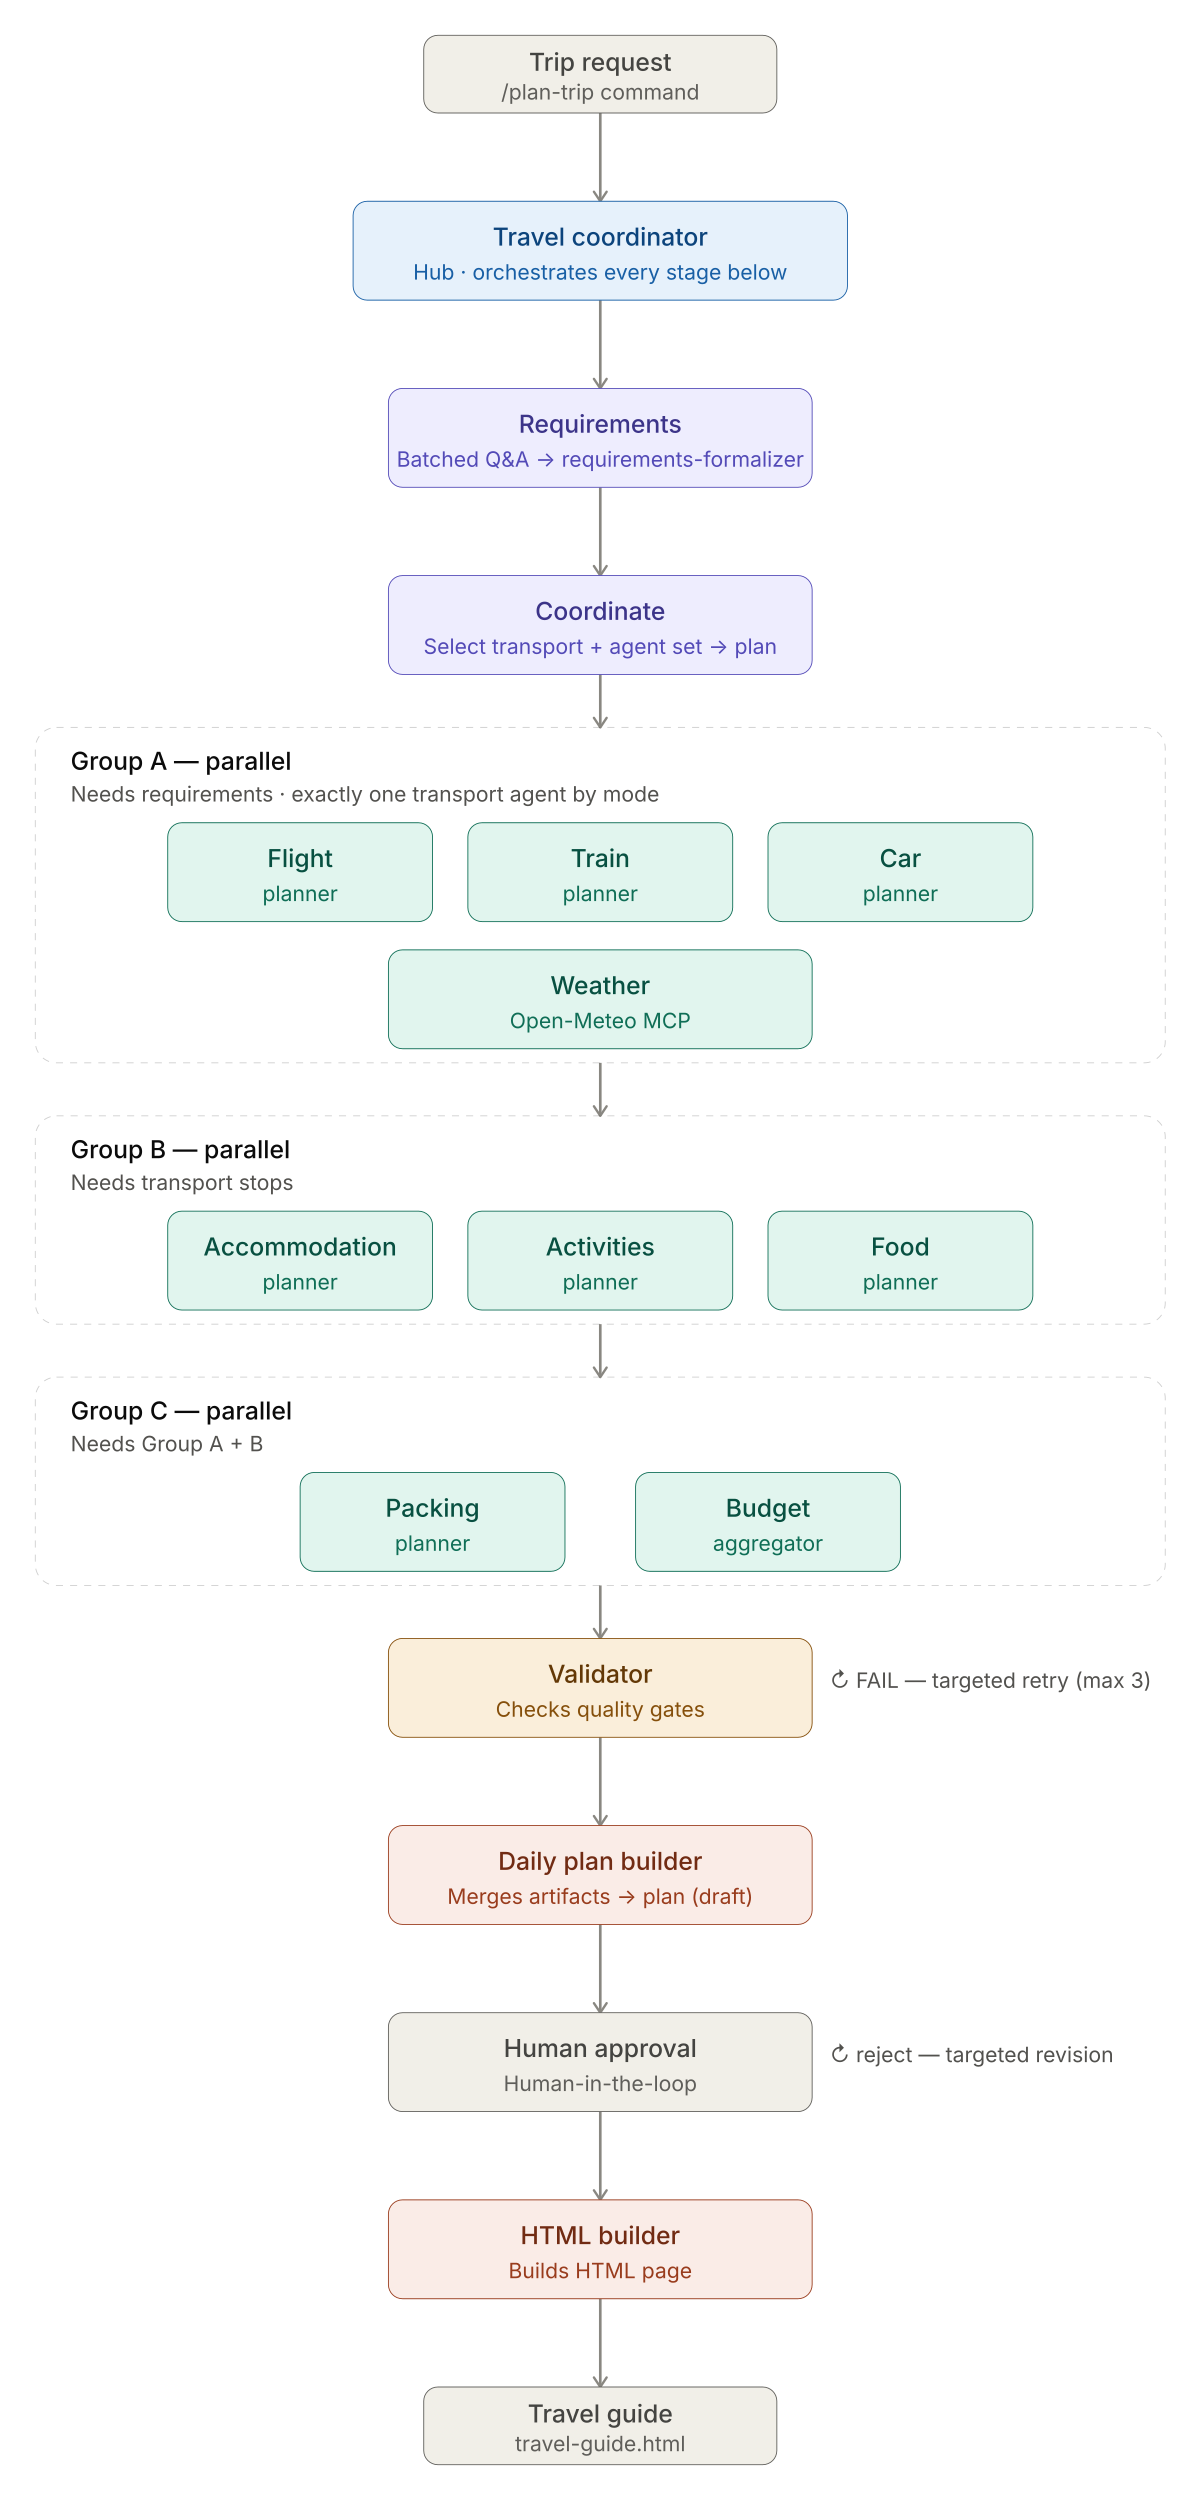
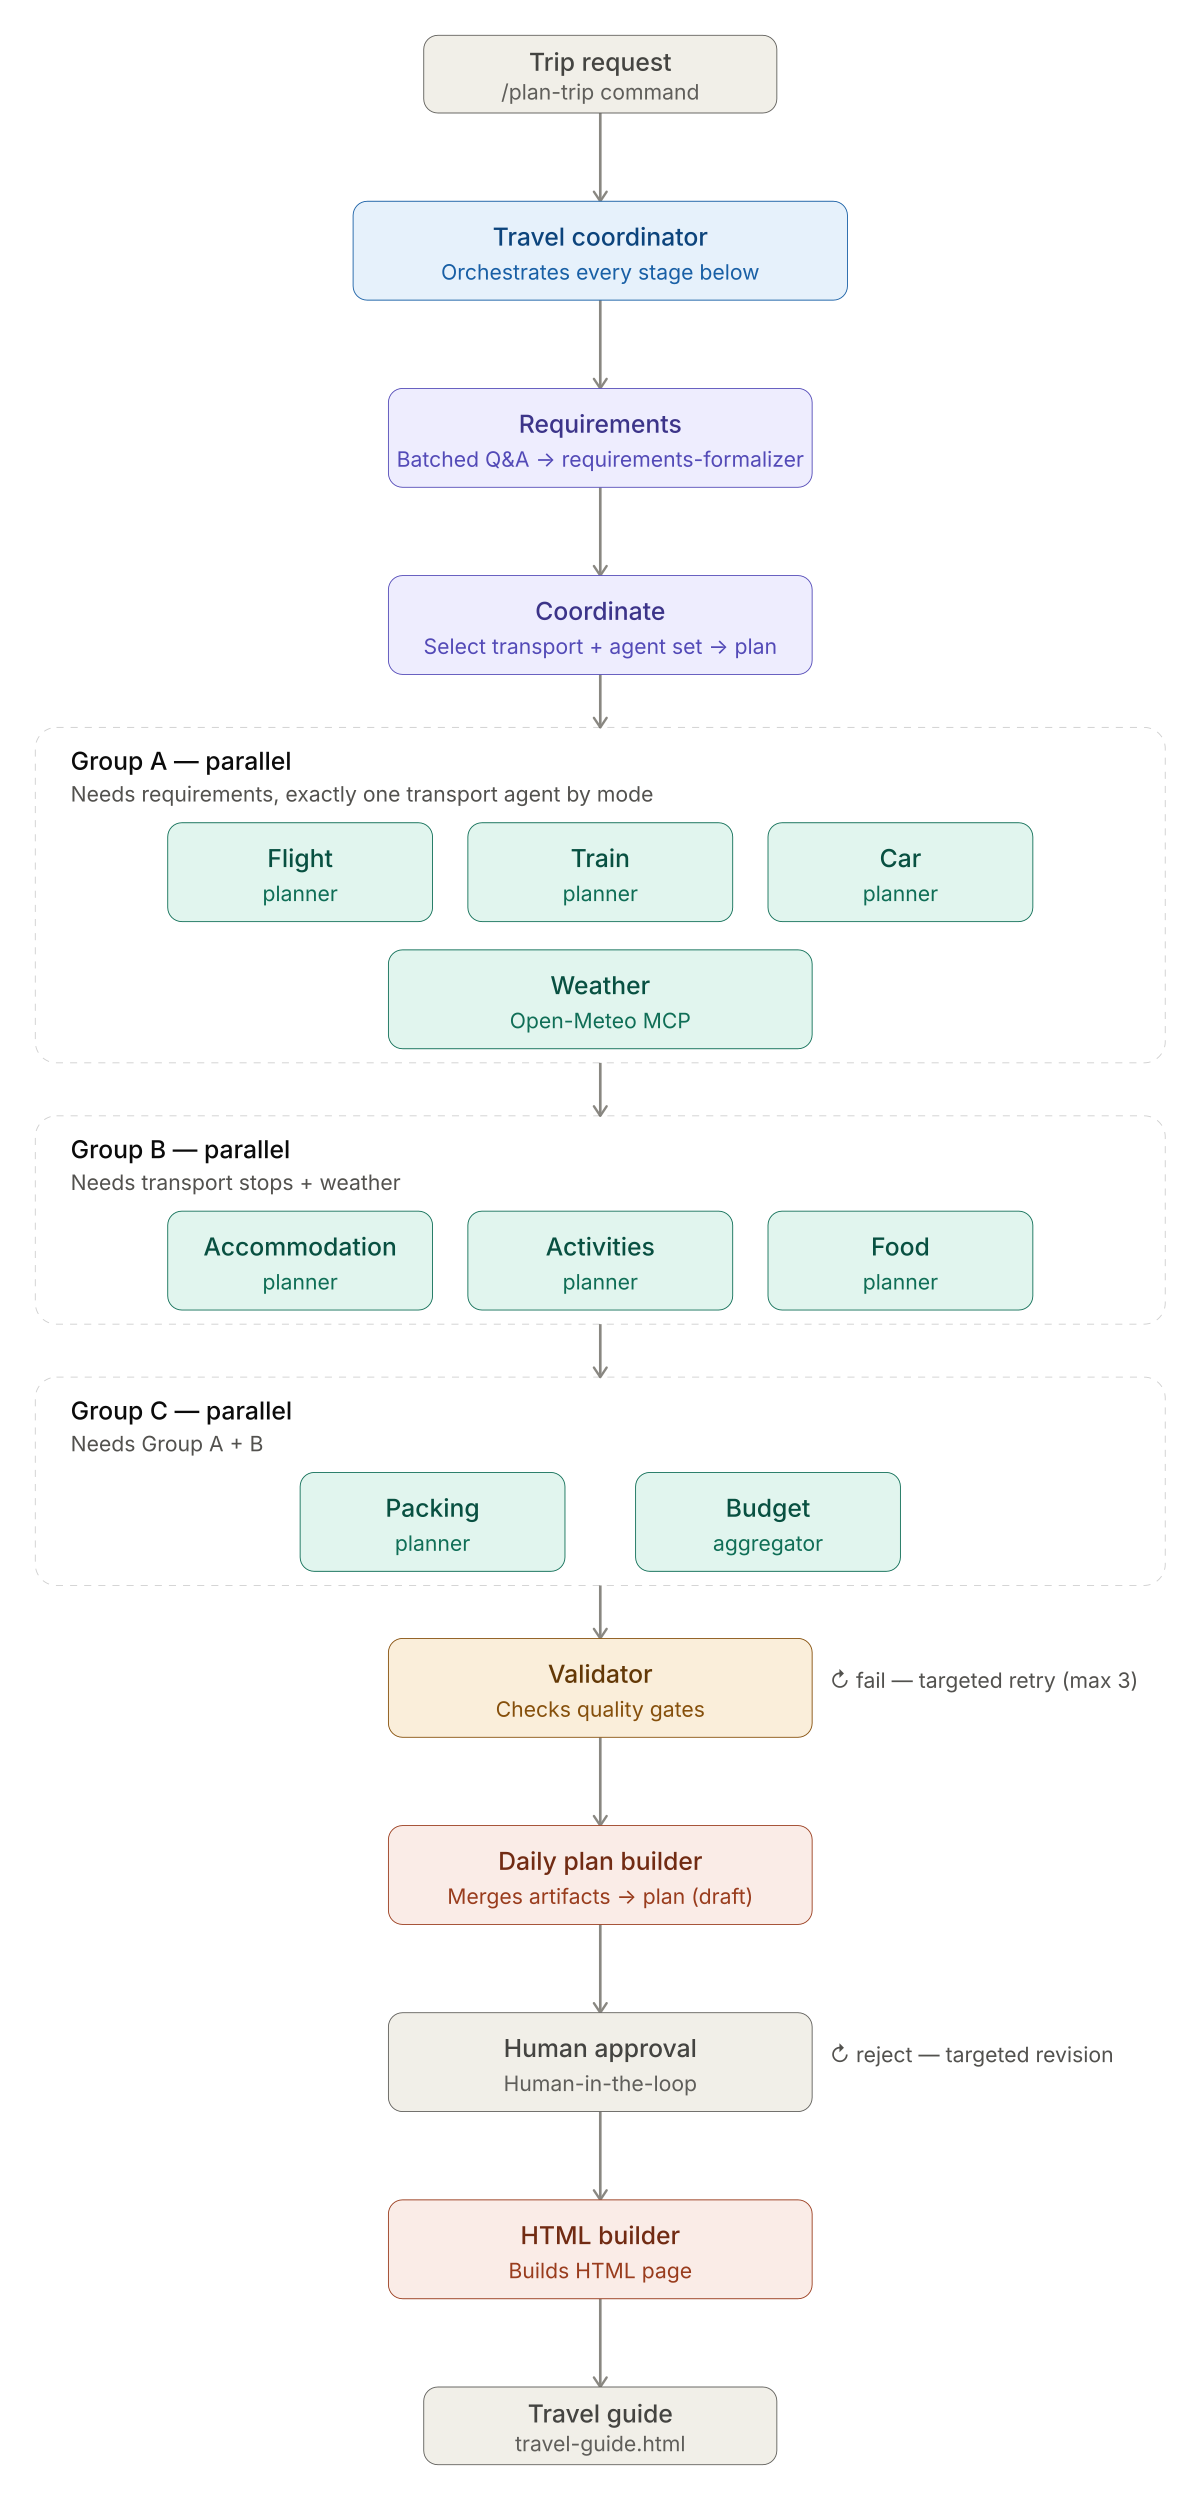
<svg xmlns="http://www.w3.org/2000/svg" width="100%" viewBox="0 0 680 1416" role="img">
  <defs>
    <marker id="arrow" viewBox="0 0 10 10" refX="8" refY="5" markerWidth="6" markerHeight="6" orient="auto-start-reverse">
      <path d="M2 1L8 5L2 9" fill="none" stroke="context-stroke" stroke-width="1.5" stroke-linecap="round" stroke-linejoin="round" />
    </marker>
    <style>
  svg { font-family: "Anthropic Sans", -apple-system, BlinkMacSystemFont, "Segoe UI", sans-serif; }
  .edge { fill:none; stroke:rgb(137,135,129); stroke-width:1.5px; }
  .node { stroke-width:0.5px; rx:8; }
  .title { font-size:14px; font-weight:500; text-anchor:middle; dominant-baseline:central; }
  .sub   { font-size:12px; font-weight:400; text-anchor:middle; dominant-baseline:central; }

  .n-neutral { fill:rgb(241,239,232); stroke:rgb(95,94,90); }
  .t-neutral { fill:rgb(68,68,65); }  .s-neutral { fill:rgb(95,94,90); }
  .n-blue { fill:rgb(230,241,251); stroke:rgb(24,95,165); }
  .t-blue { fill:rgb(12,68,124); }  .s-blue { fill:rgb(24,95,165); }
  .n-purple { fill:rgb(238,237,254); stroke:rgb(83,74,183); }
  .t-purple { fill:rgb(60,52,137); }  .s-purple { fill:rgb(83,74,183); }
  .n-teal { fill:rgb(225,245,238); stroke:rgb(15,110,86); }
  .t-teal { fill:rgb(8,80,65); }  .s-teal { fill:rgb(15,110,86); }
  .n-amber { fill:rgb(250,238,218); stroke:rgb(133,79,11); }
  .t-amber { fill:rgb(99,56,6); }  .s-amber { fill:rgb(133,79,11); }
  .n-rose { fill:rgb(250,236,231); stroke:rgb(153,60,29); }
  .t-rose { fill:rgb(113,43,19); }  .s-rose { fill:rgb(153,60,29); }

  .group-box { fill:none; stroke:rgb(11,11,11); stroke-opacity:0.2; stroke-width:0.5px; stroke-dasharray:4 4; }
  .group-title { font-size:14px; font-weight:500; text-anchor:start; fill:rgb(11,11,11); }
  .group-sub { font-size:12px; font-weight:400; text-anchor:start; fill:rgb(82,81,78); }
  .loop { font-size:12px; font-weight:400; text-anchor:start; fill:rgb(82,81,78); }
</style>
  </defs>
  <line class="edge" x1="340" y1="64" x2="340" y2="114" marker-end="url(#arrow)" />
  <line class="edge" x1="340" y1="170" x2="340" y2="220" marker-end="url(#arrow)" />
  <line class="edge" x1="340" y1="276" x2="340" y2="326" marker-end="url(#arrow)" />
  <line class="edge" x1="340" y1="382" x2="340" y2="412" marker-end="url(#arrow)" />
  <line class="edge" x1="340" y1="602" x2="340" y2="632" marker-end="url(#arrow)" />
  <line class="edge" x1="340" y1="750" x2="340" y2="780" marker-end="url(#arrow)" />
  <line class="edge" x1="340" y1="898" x2="340" y2="928" marker-end="url(#arrow)" />
  <line class="edge" x1="340" y1="984" x2="340" y2="1034" marker-end="url(#arrow)" />
  <line class="edge" x1="340" y1="1090" x2="340" y2="1140" marker-end="url(#arrow)" />
  <line class="edge" x1="340" y1="1196" x2="340" y2="1246" marker-end="url(#arrow)" />
  <line class="edge" x1="340" y1="1302" x2="340" y2="1352" marker-end="url(#arrow)" />
  <rect class="node n-neutral" x="240" y="20" width="200" height="44" rx="8" />
  <text class="title t-neutral" x="340" y="35">Trip request</text>
  <text class="sub s-neutral" x="340" y="52">/plan-trip command</text>
  <rect class="node n-blue" x="200" y="114" width="280" height="56" rx="8" />
  <text class="title t-blue" x="340" y="134">Travel coordinator</text>
-   <text class="sub s-blue" x="340" y="154">Hub · orchestrates every stage below</text>
+   <text class="sub s-blue" x="340" y="154">Orchestrates every stage below</text>
  <rect class="node n-purple" x="220" y="220" width="240" height="56" rx="8" />
  <text class="title t-purple" x="340" y="240">Requirements</text>
  <text class="sub s-purple" x="340" y="260">Batched Q&amp;A → requirements-formalizer</text>
  <rect class="node n-purple" x="220" y="326" width="240" height="56" rx="8" />
  <text class="title t-purple" x="340" y="346">Coordinate</text>
  <text class="sub s-purple" x="340" y="366">Select transport + agent set → plan</text>
  <rect class="group-box" x="20" y="412" width="640" height="190" rx="12" />
  <text class="group-title" x="40" y="436">Group A — parallel</text>
-   <text class="group-sub" x="40" y="454">Needs requirements · exactly one transport agent by mode</text>
+   <text class="group-sub" x="40" y="454">Needs requirements, exactly one transport agent by mode</text>
  <rect class="node n-teal" x="95" y="466" width="150" height="56" rx="8" />
  <text class="title t-teal" x="170" y="486">Flight</text>
  <text class="sub s-teal" x="170" y="506">planner</text>
  <rect class="node n-teal" x="265" y="466" width="150" height="56" rx="8" />
  <text class="title t-teal" x="340" y="486">Train</text>
  <text class="sub s-teal" x="340" y="506">planner</text>
  <rect class="node n-teal" x="435" y="466" width="150" height="56" rx="8" />
  <text class="title t-teal" x="510" y="486">Car</text>
  <text class="sub s-teal" x="510" y="506">planner</text>
  <rect class="node n-teal" x="220" y="538" width="240" height="56" rx="8" />
  <text class="title t-teal" x="340" y="558">Weather</text>
  <text class="sub s-teal" x="340" y="578">Open-Meteo MCP</text>
  <rect class="group-box" x="20" y="632" width="640" height="118" rx="12" />
  <text class="group-title" x="40" y="656">Group B — parallel</text>
-   <text class="group-sub" x="40" y="674">Needs transport stops</text>
+   <text class="group-sub" x="40" y="674">Needs transport stops + weather</text>
  <rect class="node n-teal" x="95" y="686" width="150" height="56" rx="8" />
  <text class="title t-teal" x="170" y="706">Accommodation</text>
  <text class="sub s-teal" x="170" y="726">planner</text>
  <rect class="node n-teal" x="265" y="686" width="150" height="56" rx="8" />
  <text class="title t-teal" x="340" y="706">Activities</text>
  <text class="sub s-teal" x="340" y="726">planner</text>
  <rect class="node n-teal" x="435" y="686" width="150" height="56" rx="8" />
  <text class="title t-teal" x="510" y="706">Food</text>
  <text class="sub s-teal" x="510" y="726">planner</text>
  <rect class="group-box" x="20" y="780" width="640" height="118" rx="12" />
  <text class="group-title" x="40" y="804">Group C — parallel</text>
  <text class="group-sub" x="40" y="822">Needs Group A + B</text>
  <rect class="node n-teal" x="170" y="834" width="150" height="56" rx="8" />
  <text class="title t-teal" x="245" y="854">Packing</text>
  <text class="sub s-teal" x="245" y="874">planner</text>
  <rect class="node n-teal" x="360" y="834" width="150" height="56" rx="8" />
  <text class="title t-teal" x="435" y="854">Budget</text>
  <text class="sub s-teal" x="435" y="874">aggregator</text>
  <rect class="node n-amber" x="220" y="928" width="240" height="56" rx="8" />
  <text class="title t-amber" x="340" y="948">Validator</text>
  <text class="sub s-amber" x="340" y="968">Checks quality gates</text>
-   <text class="loop" x="470" y="956">↻ FAIL — targeted retry (max 3)</text>
+   <text class="loop" x="470" y="956">↻ fail — targeted retry (max 3)</text>
  <rect class="node n-rose" x="220" y="1034" width="240" height="56" rx="8" />
  <text class="title t-rose" x="340" y="1054">Daily plan builder</text>
  <text class="sub s-rose" x="340" y="1074">Merges artifacts → plan (draft)</text>
  <rect class="node n-neutral" x="220" y="1140" width="240" height="56" rx="8" />
  <text class="title t-neutral" x="340" y="1160">Human approval</text>
  <text class="sub s-neutral" x="340" y="1180">Human-in-the-loop</text>
  <text class="loop" x="470" y="1168">↻ reject — targeted revision</text>
  <rect class="node n-rose" x="220" y="1246" width="240" height="56" rx="8" />
  <text class="title t-rose" x="340" y="1266">HTML builder</text>
  <text class="sub s-rose" x="340" y="1286">Builds HTML page</text>
  <rect class="node n-neutral" x="240" y="1352" width="200" height="44" rx="8" />
  <text class="title t-neutral" x="340" y="1367">Travel guide</text>
  <text class="sub s-neutral" x="340" y="1384">travel-guide.html</text>
</svg>
